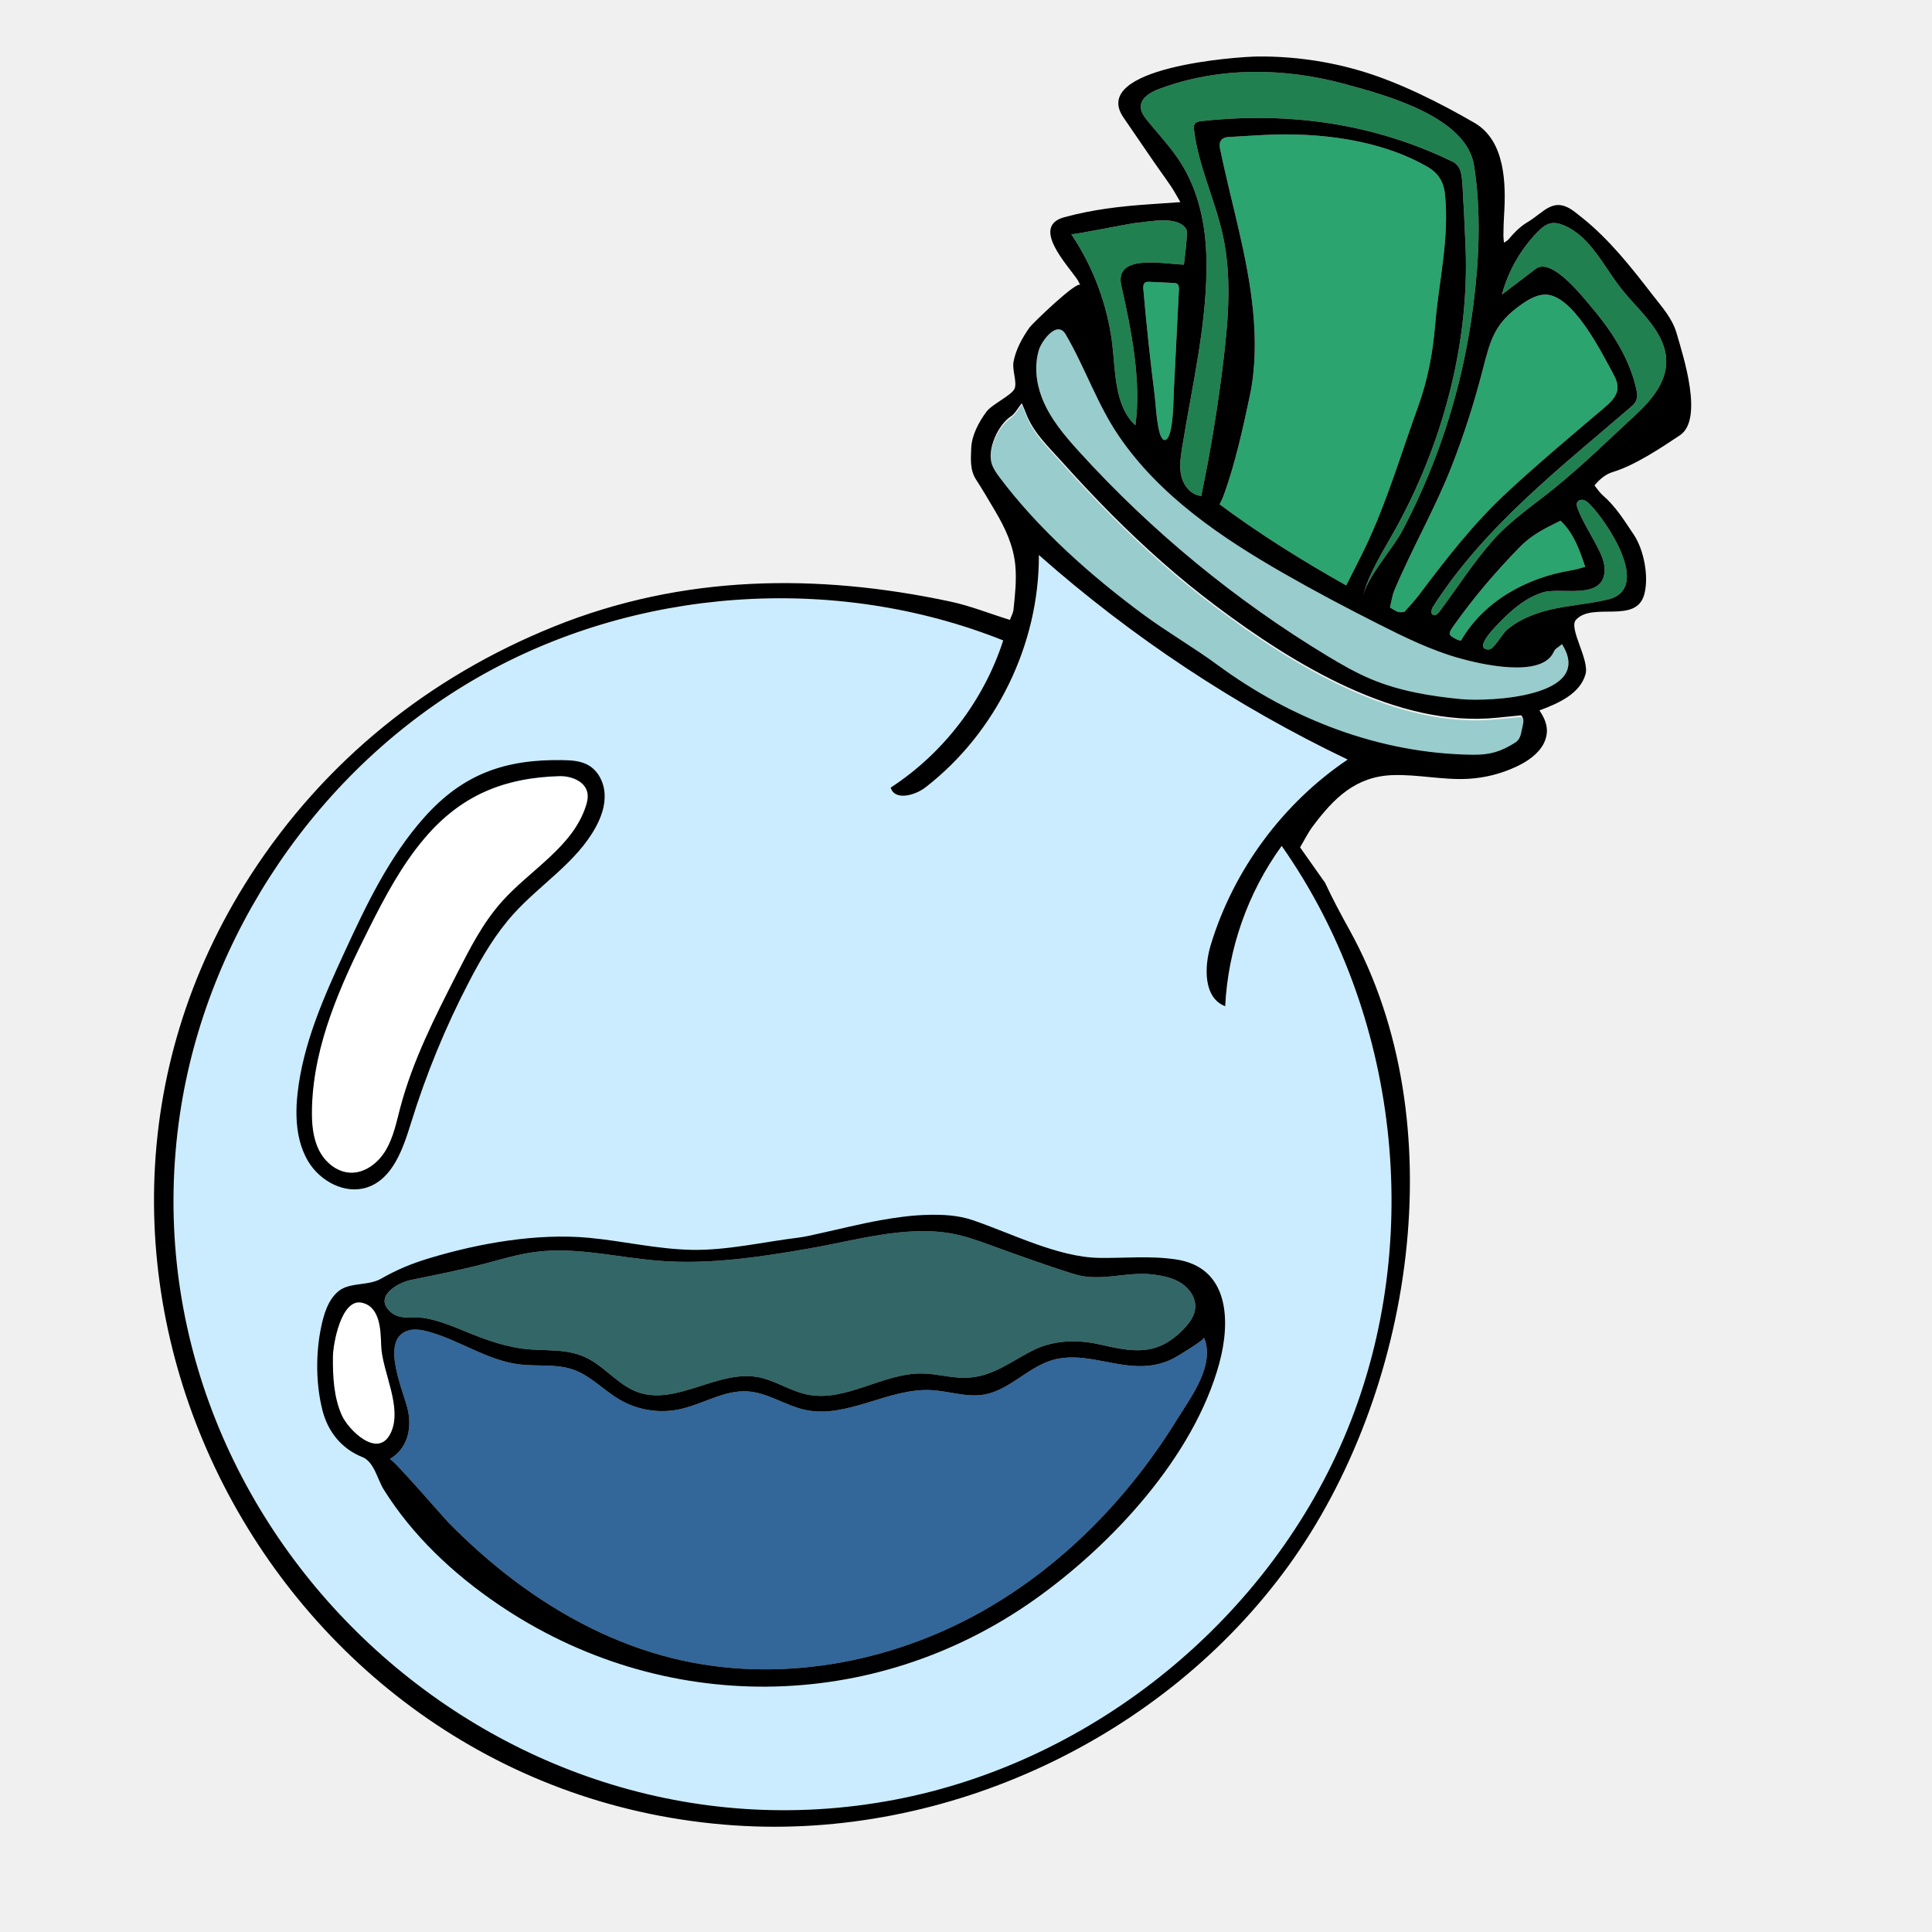
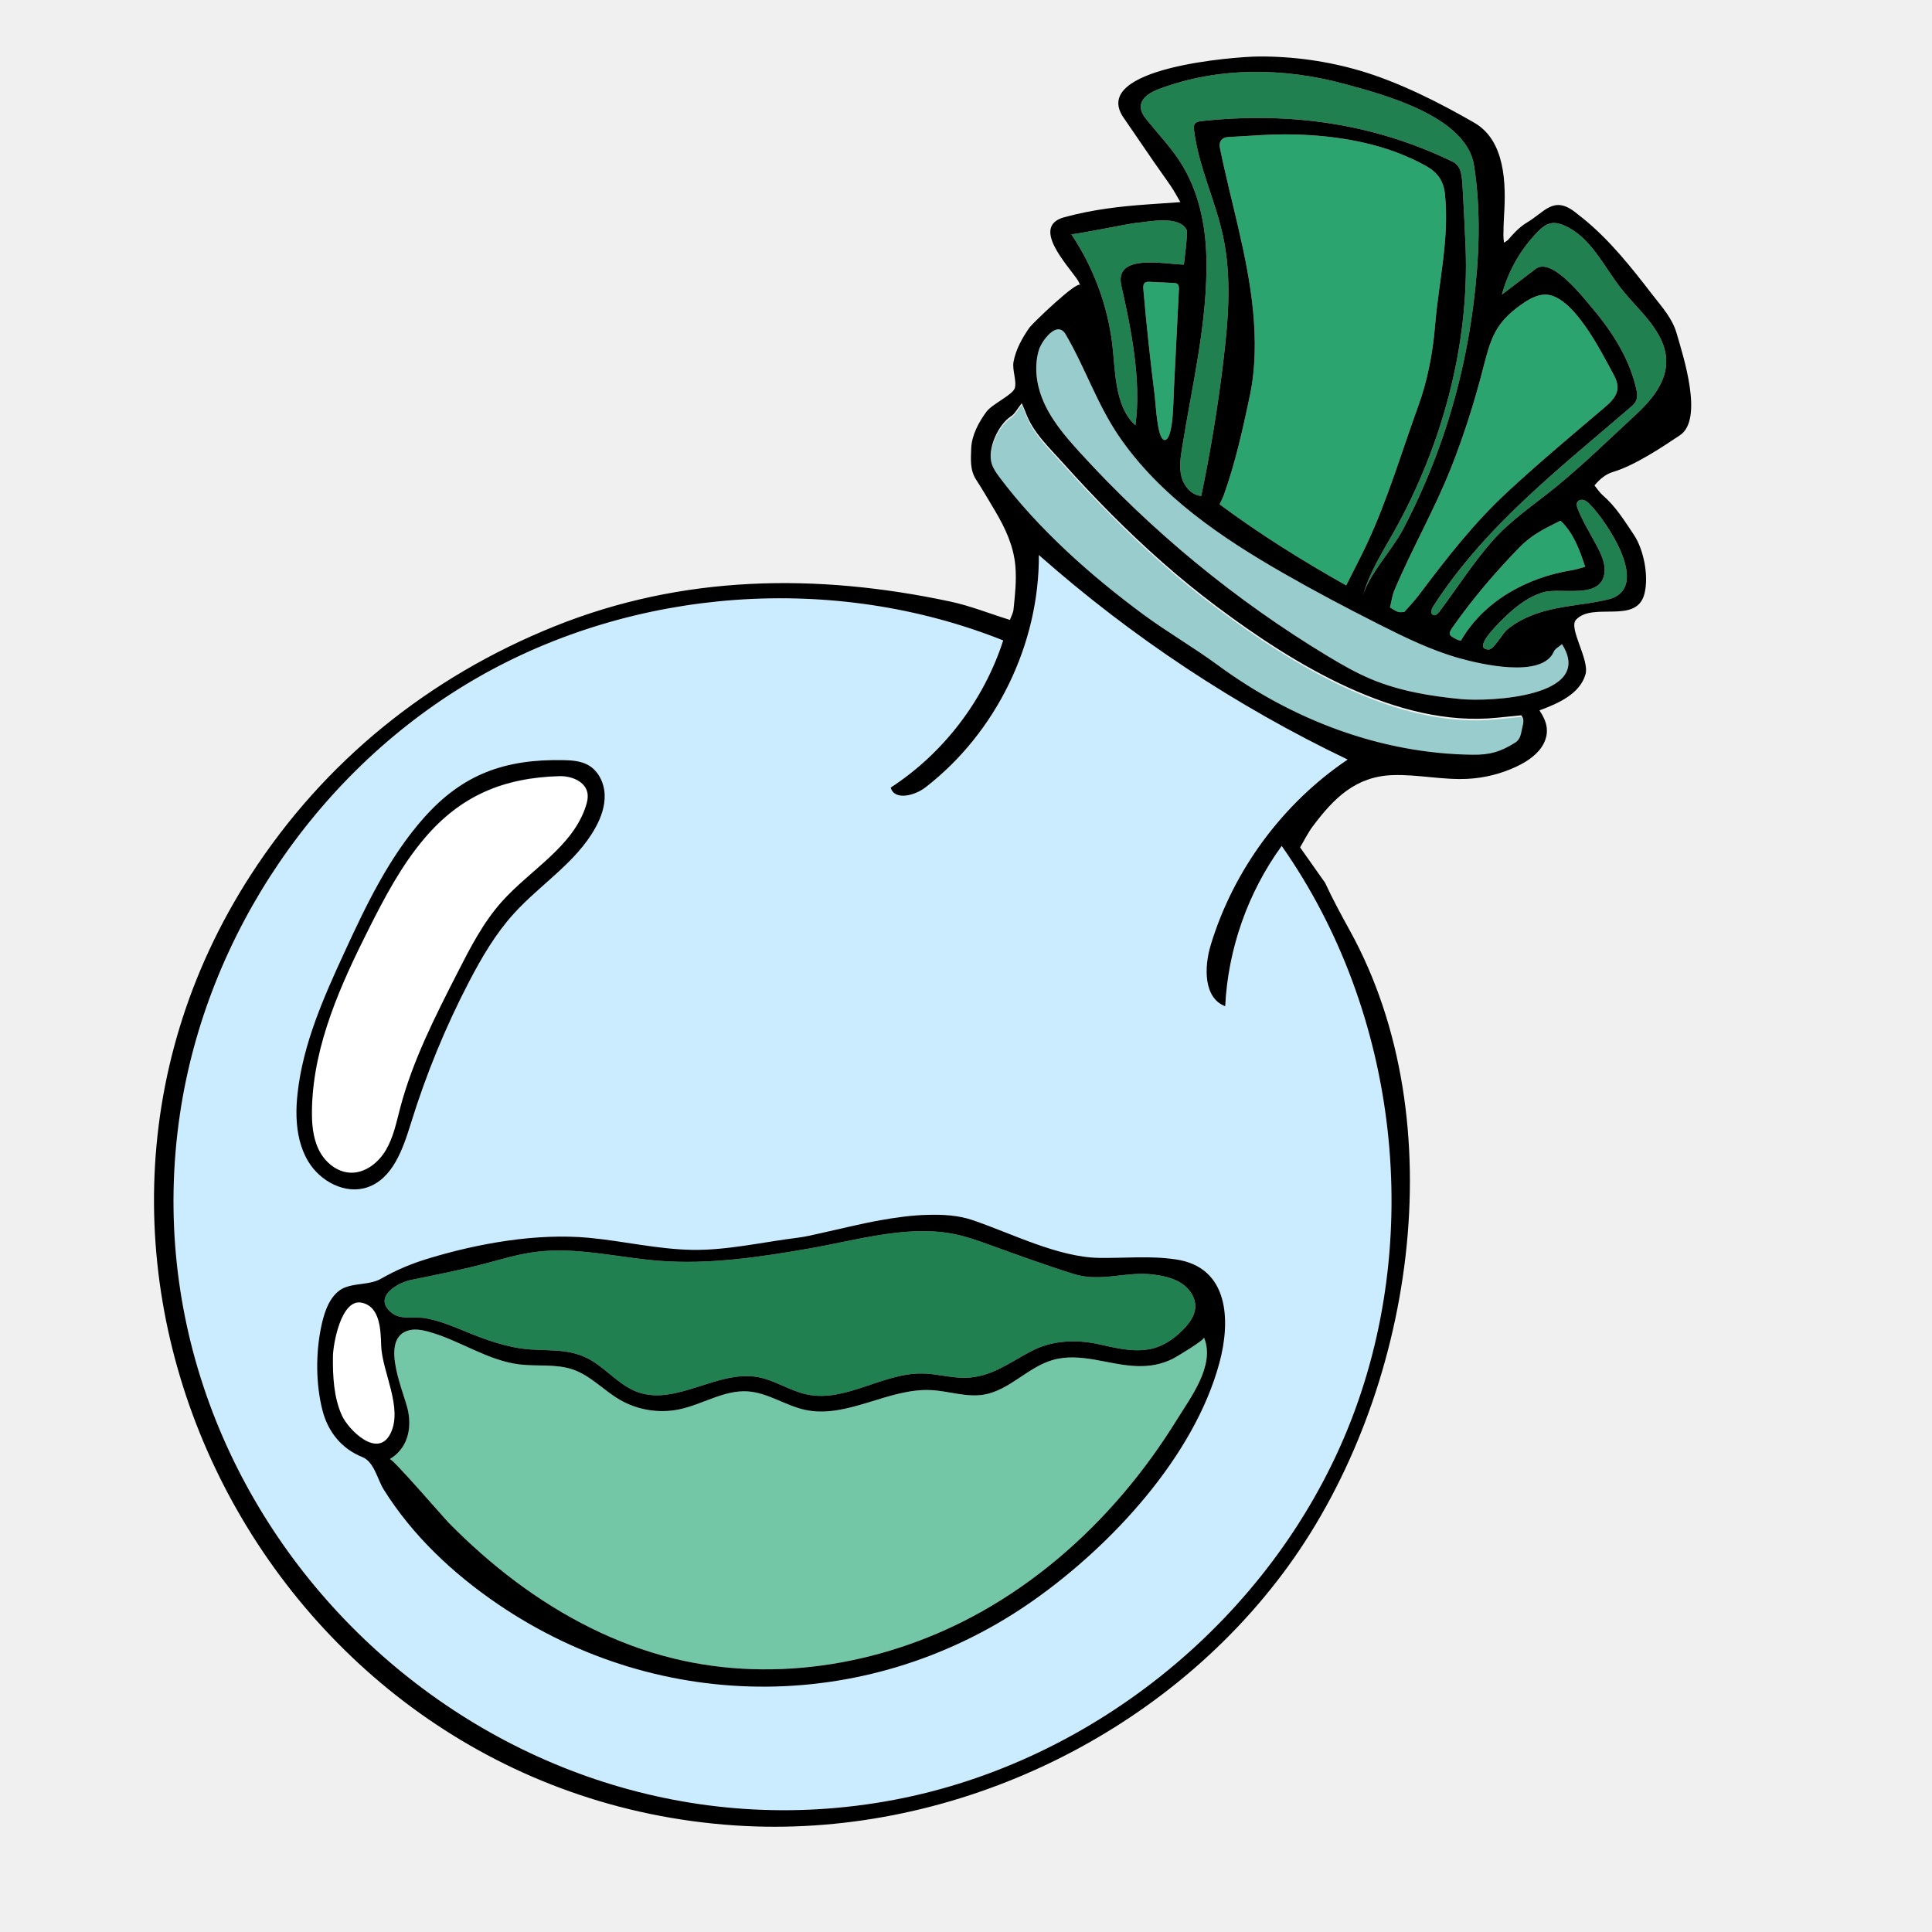
<svg xmlns="http://www.w3.org/2000/svg" version="1.1" x="0px" y="0px" viewBox="0 0 500 500" style="enable-background:new 0 0 500 500;" xml:space="preserve">
  <style type="text/css">
	.st0{display:none;fill:#327F26;}
	.st1{fill:#2BA46F;}
	.st2{fill:#208050;}
	.st3{fill:#CBECFF;}
	.st4{fill:#99CCCC;}
	.st5{fill:#FFFFFF;}
- 	.st6{fill:#336666;}
- 	.st7{fill:#336699;}
+ 	.st6{fill:#73C7A6;}
</style>
  <g id="Fills">
    <path class="st0" d="M145.58,349.69c2.6,0.3,5.13,0.95,7.7,2.53c4.07,2.51,7.28,6.45,11.77,8.06c9.97,3.58,20.61-5.76,31.03-3.9   c4.45,0.8,8.34,3.58,12.77,4.51c10.01,2.1,19.67-5.61,29.89-5.43c3.69,0.06,7.32,1.16,11.01,1.11c6.83-0.09,11.56-4.01,17.3-6.97   c5.32-2.74,11.46-3,17.27-1.72c4.86,1.07,9.98,2.39,14.73,0.9c2.87-0.9,5.35-2.78,7.42-4.97c1.39-1.47,2.66-3.21,2.85-5.22   c0.25-2.54-1.34-4.99-3.46-6.41c-2.12-1.42-4.7-1.97-7.23-2.31c-7.14-0.96-13.63,2.05-20.67-0.14c-7.14-2.22-14.17-4.78-21.2-7.33   c-3.48-1.26-6.94-2.53-10.61-3.18c-11.88-2.11-24.92,1.84-36.6,3.87c-12.87,2.24-25.93,4.23-39.03,3.2   c-10.73-0.84-21.44-3.69-32.11-2.27c-4.36,0.58-8.6,1.87-12.85,2.99c-6.36,1.68-12.81,2.93-19.26,4.25c-3.39,0.7-10,4.45-4.91,8.52   c2.39,1.92,5.98,0.86,8.77,1.38c3.45,0.64,6.72,1.93,9.95,3.28c5.44,2.27,11.26,4.39,17.19,4.8   C140.21,349.44,142.93,349.38,145.58,349.69z" />
    <path class="st1" d="M348.39,151.5c1.89-3.77,3.69-7.17,5.32-10.65c5.39-11.48,8.92-23.6,13.28-35.61   c2.47-6.79,3.82-13.91,4.41-21.06c0.94-11.36,3.74-22.46,2.55-33.96c-0.34-3.33-1.87-5.55-4.72-7.17   c-10.29-5.84-22.8-8.02-34.71-8.25c-5.55-0.11-11.11,0.37-16.66,0.67c-1.69,0.09-2.48,1.17-2.14,2.84   c2.87,14.11,7.22,27.96,8.59,42.34c0.69,7.27,0.65,14.69-0.87,21.85c-1.79,8.46-3.77,17.44-6.7,25.56c-0.3,0.84-0.72,1.63-1.1,2.47   C326.09,138.29,337.07,145.14,348.39,151.5z" />
    <path class="st1" d="M399.83,76.24c-1.93,0.03-3.92,1.03-6,2.49c-7.09,4.97-8.06,9.06-10.14,17.12   c-2.19,8.49-4.87,16.86-8.08,25.02c-4.3,10.92-10.17,21.05-14.72,31.84c-0.61,1.45-0.8,3.06-1.16,4.5c2.1,1.3,2.1,1.3,3.69,1.18   c1.29-1.48,2.59-2.81,3.69-4.27c7.38-9.78,14.21-18.67,23.31-27.07c8.02-7.42,16.41-14.43,24.73-21.5   c1.57-1.34,3.26-2.89,3.45-4.94c0.13-1.5-0.58-2.93-1.3-4.24C414.46,91.2,407.04,76.14,399.83,76.24z" />
    <path class="st2" d="M371.31,159.21c0.46-0.06,0.91-0.5,1.21-0.92c4.55-6.06,8.57-12.41,13.57-18.13   c4.84-5.53,10.77-9.41,16.44-14.02c7.25-5.9,13.95-12.47,20.81-18.81c6.02-5.56,10.49-12.06,6.14-20.24   c-2.5-4.71-6.67-8.26-9.96-12.46c-4.55-5.81-7.85-13.27-14.61-16.24c-1.12-0.49-2.36-0.84-3.56-0.6c-1.37,0.27-2.47,1.25-3.44,2.25   c-4.39,4.49-7.59,10.13-9.22,16.2c2.91-2.22,5.83-4.43,8.74-6.65c4.2-3.19,12.42,7.53,14.85,10.4c5.15,6.1,9.66,13.26,11.29,21.18   c0.38,1.83-0.08,2.93-1.36,4.03c-18.46,15.9-37.95,30.97-51.29,51.72c-0.46,0.71-0.8,1.89-0.02,2.23   C371.04,159.21,371.18,159.23,371.31,159.21z" />
    <path class="st2" d="M310.42,128.29c0.15,0.03,0.3,0.05,0.46,0.06c2.43-11.64,4.35-23.39,5.76-35.2   c1.27-10.64,2.13-21.52-0.11-31.99c-1.99-9.32-6.38-18.08-7.52-27.55c-0.06-0.5-0.1-1.05,0.16-1.48c0.37-0.59,1.15-0.72,1.83-0.8   c22.71-2.45,44.58,0.59,65.08,10.59c0.8,0.39,1.57,1.35,1.84,2.21c0.43,1.38,0.51,2.89,0.6,4.35c0.3,5.24,0.58,10.48,0.78,15.72   c0.96,25.3-6.2,51.35-18.51,73.34c-3.03,5.41-6.44,10.71-8.09,16.69c1.53-5.54,7.58-11.88,10.34-17.11   c3.23-6.14,6.07-12.48,8.53-18.96c4.81-12.71,8.06-26.01,9.76-39.49c1.5-11.87,2-23.98,0.15-35.85   c-1.98-12.68-23.12-18.28-33.49-21.09c-15.74-4.27-32.65-4.47-48.04,1.3c-2.2,0.82-4.71,2.26-4.72,4.6   c-0.01,1.35,0.85,2.53,1.7,3.58c2.91,3.59,6.12,6.95,8.6,10.85c4.62,7.24,6.48,15.98,6.68,24.57c0.39,16.52-3.69,32.98-6.28,49.22   c-0.4,2.5-0.8,5.09-0.16,7.54C306.36,125.7,308.12,127.86,310.42,128.29z" />
    <path class="st1" d="M403.87,134.75c-4.14,2.09-7.33,3.51-10.71,6.99c-6.21,6.39-11.68,12.79-16.78,19.97   c-1.7,2.39-1.72,2.62,0.82,3.86c0.31,0.15,0.7,0.16,0.9,0.21c5.96-10.33,17.26-16.39,28.71-18.21c1.1-0.17,2.17-0.55,3.43-0.88   C408.74,142.14,407.23,137.98,403.87,134.75z" />
    <path class="st2" d="M416.14,155.14c11.59-2.82-0.48-20.4-4.67-24.61c-0.46-0.46-0.95-0.92-1.57-1.11c-0.62-0.19-1.4-0.02-1.7,0.55   c-0.28,0.52-0.09,1.16,0.12,1.71c1.24,3.21,3.16,6.24,4.77,9.28c1.17,2.22,2.38,4.6,2.16,7.1c-0.63,7.3-11.42,3.84-15.96,5.25   c-4.24,1.31-7.78,4.26-10.83,7.39c-0.92,0.94-7.55,7.34-3.18,7.4c1.29,0.02,3.6-4.17,4.7-5.1c2.41-2.04,5.37-3.46,8.36-4.43   C404.12,156.69,410.26,156.57,416.14,155.14z" />
    <path class="st1" d="M301.23,113.84c0.11,0.04,0.23,0.04,0.35,0.01c2.11-0.55,2.09-10.47,2.18-12.2   c0.45-8.88,0.89-17.76,1.34-26.65c0.03-0.56,0.01-1.23-0.45-1.55c-0.26-0.18-0.59-0.2-0.91-0.22c-2.08-0.1-4.17-0.19-6.25-0.29   c-0.39-0.02-0.82-0.03-1.14,0.2c-0.5,0.36-0.5,1.09-0.45,1.7c0.8,9.28,1.8,18.55,2.97,27.79   C299.1,104.36,299.46,113.25,301.23,113.84z" />
    <path class="st2" d="M277.28,60.66c5.64,8.41,9.28,18.14,10.55,28.18c0.85,6.71,0.51,16.31,6.01,21.21   c1.6-11.44-1.1-24.94-3.64-36.11c-1.93-8.45,11.23-5.55,16.19-5.46c-0.03,0,1.12-8.26,0.67-9.07c-2.11-3.79-9.79-1.99-13.2-1.7   c-1.6,0.14-16.41,3.19-16.62,2.88C277.25,60.61,277.27,60.63,277.28,60.66z" />
    <path class="st3" d="M268.86,143.64c0.1,23.11-11.07,46-29.35,60.13c-2.82,2.18-8.02,3.48-9,0.06   c13.66-8.89,24.12-22.58,29.12-38.09c-43.75-17.46-95.41-13.77-136.23,9.73s-69.96,66.31-76.84,112.92   C31.02,393.6,127.01,485.52,231.38,465.8c51.83-9.79,97.59-47.23,117.44-96.1c19.86-48.86,13.19-107.61-17.12-150.78   c-8.74,12.03-13.89,26.64-14.62,41.49c-5.62-2.13-5.48-10.12-3.74-15.86c5.89-19.4,18.63-36.64,35.43-47.98   C319.86,182.74,292.88,164.87,268.86,143.64z" />
    <path class="st4" d="M404.24,166.7c-0.84,0.74-1.79,1.19-2.1,1.92c-3.04,7.08-19.21,3.21-24.61,1.68   c-7.22-2.05-14.01-5.37-20.7-8.75c-8.27-4.18-16.47-8.5-24.51-13.11c-16.22-9.28-32.18-20.1-42.72-35.53   c-5.66-8.29-8.77-17.78-13.79-26.35c-2.29-3.92-6.3,1.9-6.91,3.88c-1.25,4.03-0.78,8.53,0.72,12.43c2.06,5.37,5.87,9.86,9.74,14.11   c18.72,20.58,40.43,38.44,64.24,52.82c3.64,2.2,7.33,4.32,11.25,5.96c7.36,3.09,15.34,4.41,23.29,5.17   C385.26,181.62,412.96,180.45,404.24,166.7z" />
    <path class="st4" d="M264.43,104.78c-1.15,1.44-1.77,2.73-2.81,3.4c-3.3,2.15-6.18,8.48-4.96,12.29c0.42,1.31,1.24,2.44,2.06,3.54   c10.07,13.42,23.77,25.57,37.26,35.51c6.16,4.54,12.92,8.44,19.14,13.01c19.17,14.1,42.07,22.94,66.01,23.22   c4.52,0.05,7.31-0.8,11.02-3.15c1.26-0.79,1.47-2.12,1.72-3.41c0.25-1.25,0.79-2.55-0.19-3.65c-2.19,0.22-4.24,0.42-6.29,0.63   c-25.85,2.61-52.69-13.94-72.58-28.84c-9.63-7.21-18.63-15.24-27.11-23.75c-4.31-4.33-8.5-8.79-12.58-13.34   c-3.57-3.99-7.75-7.83-9.64-12.96C265.24,106.58,264.91,105.91,264.43,104.78z" />
    <path class="st5" d="M80.75,286.42c-0.01,0.3-0.02,0.6-0.02,0.91c-0.06,3.52,0.22,7.15,1.77,10.32s4.62,5.77,8.14,5.93   c3.83,0.17,7.29-2.56,9.24-5.87c1.94-3.3,2.71-7.14,3.68-10.85c3.22-12.23,9.01-23.61,14.76-34.88c3.32-6.51,6.69-13.1,11.56-18.55   c7.41-8.29,18.38-14.19,21.76-24.78c0.35-1.08,0.6-2.24,0.39-3.36c-0.57-3.03-4.21-4.43-7.29-4.34   c-14.29,0.41-25.44,4.95-34.87,16.07c-5.94,7-10.28,15.19-14.4,23.39C88.17,254.91,81.26,270.22,80.75,286.42z" />
    <path class="st5" d="M86.16,351.04c-0.06,5.05,0.2,10.59,2.31,15.26c1.69,3.73,9.23,11.29,12.56,4.75   c3.37-6.62-2.16-16.01-2.38-22.85c-0.13-3.89-0.22-10.1-5.09-11.08C88.29,336.08,86.2,347.79,86.16,351.04z" />
-     <path class="st6" d="M145.58,349.69c2.6,0.3,5.13,0.95,7.7,2.53c4.07,2.51,7.28,6.45,11.77,8.06c9.97,3.58,20.61-5.76,31.03-3.9   c4.45,0.8,8.34,3.58,12.77,4.51c10.01,2.1,19.67-5.61,29.89-5.43c3.69,0.06,7.32,1.16,11.01,1.11c6.83-0.09,11.56-4.01,17.3-6.97   c5.32-2.74,11.46-3,17.27-1.72c4.86,1.07,9.98,2.39,14.73,0.9c2.87-0.9,5.35-2.78,7.42-4.97c1.39-1.47,2.66-3.21,2.85-5.22   c0.25-2.54-1.34-4.99-3.46-6.41c-2.12-1.42-4.7-1.97-7.23-2.31c-7.14-0.96-13.63,2.05-20.67-0.14c-7.14-2.22-14.17-4.78-21.2-7.33   c-3.48-1.26-6.94-2.53-10.61-3.18c-11.88-2.11-24.92,1.84-36.6,3.87c-12.87,2.24-25.93,4.23-39.03,3.2   c-10.73-0.84-21.44-3.69-32.11-2.27c-4.36,0.58-8.6,1.87-12.85,2.99c-6.36,1.68-12.81,2.93-19.26,4.25c-3.39,0.7-10,4.45-4.91,8.52   c2.39,1.92,5.98,0.86,8.77,1.38c3.45,0.64,6.72,1.93,9.95,3.28c5.44,2.27,11.26,4.39,17.19,4.8   C140.21,349.44,142.93,349.38,145.58,349.69z" />
-     <path class="st7" d="M100.88,377.62c0.58-0.35,13.96,15.16,15.25,16.48c5.39,5.48,11.16,10.59,17.31,15.2   c12.2,9.12,25.98,16.26,40.82,19.9c26.79,6.57,55.86,1.36,79.9-12.18c13.92-7.84,26.22-18.36,36.55-30.51   c5.11-6,9.74-12.41,13.88-19.11c3.56-5.77,9.99-14.11,7-21.26c0.25,0.6-7.21,5.08-8.07,5.51c-2.97,1.47-6.04,2.01-9.33,1.89   c-7.24-0.25-14.55-3.65-21.79-1.56c-6.41,1.86-11.19,7.84-17.78,8.95c-4.52,0.76-9.07-0.94-13.65-1.17   c-11.08-0.56-21.73,7.45-32.57,5.12c-5.12-1.1-9.67-4.45-14.9-4.79c-6.14-0.4-11.72,3.41-17.75,4.66   c-5.19,1.08-10.76,0.17-15.34-2.49c-4.15-2.41-7.52-6.21-12.05-7.8c-4.42-1.55-9.29-0.78-13.94-1.35   c-8.31-1.03-15.49-6.27-23.56-8.48c-1.83-0.5-3.83-0.84-5.61-0.16c-6.99,2.64-0.52,16.16,0.37,20.73   C106.58,370.08,105.35,374.91,100.88,377.62z" />
+     <path class="st2" d="M145.58,349.69c2.6,0.3,5.13,0.95,7.7,2.53c4.07,2.51,7.28,6.45,11.77,8.06c9.97,3.58,20.61-5.76,31.03-3.9   c4.45,0.8,8.34,3.58,12.77,4.51c10.01,2.1,19.67-5.61,29.89-5.43c3.69,0.06,7.32,1.16,11.01,1.11c6.83-0.09,11.56-4.01,17.3-6.97   c5.32-2.74,11.46-3,17.27-1.72c4.86,1.07,9.98,2.39,14.73,0.9c2.87-0.9,5.35-2.78,7.42-4.97c1.39-1.47,2.66-3.21,2.85-5.22   c0.25-2.54-1.34-4.99-3.46-6.41c-2.12-1.42-4.7-1.97-7.23-2.31c-7.14-0.96-13.63,2.05-20.67-0.14c-7.14-2.22-14.17-4.78-21.2-7.33   c-3.48-1.26-6.94-2.53-10.61-3.18c-11.88-2.11-24.92,1.84-36.6,3.87c-12.87,2.24-25.93,4.23-39.03,3.2   c-10.73-0.84-21.44-3.69-32.11-2.27c-4.36,0.58-8.6,1.87-12.85,2.99c-6.36,1.68-12.81,2.93-19.26,4.25c-3.39,0.7-10,4.45-4.91,8.52   c2.39,1.92,5.98,0.86,8.77,1.38c3.45,0.64,6.72,1.93,9.95,3.28c5.44,2.27,11.26,4.39,17.19,4.8   C140.21,349.44,142.93,349.38,145.58,349.69z" />
+     <path class="st6" d="M100.88,377.62c0.58-0.35,13.96,15.16,15.25,16.48c5.39,5.48,11.16,10.59,17.31,15.2   c12.2,9.12,25.98,16.26,40.82,19.9c26.79,6.57,55.86,1.36,79.9-12.18c13.92-7.84,26.22-18.36,36.55-30.51   c5.11-6,9.74-12.41,13.88-19.11c3.56-5.77,9.99-14.11,7-21.26c0.25,0.6-7.21,5.08-8.07,5.51c-2.97,1.47-6.04,2.01-9.33,1.89   c-7.24-0.25-14.55-3.65-21.79-1.56c-6.41,1.86-11.19,7.84-17.78,8.95c-4.52,0.76-9.07-0.94-13.65-1.17   c-11.08-0.56-21.73,7.45-32.57,5.12c-5.12-1.1-9.67-4.45-14.9-4.79c-6.14-0.4-11.72,3.41-17.75,4.66   c-5.19,1.08-10.76,0.17-15.34-2.49c-4.15-2.41-7.52-6.21-12.05-7.8c-4.42-1.55-9.29-0.78-13.94-1.35   c-8.31-1.03-15.49-6.27-23.56-8.48c-1.83-0.5-3.83-0.84-5.61-0.16c-6.99,2.64-0.52,16.16,0.37,20.73   C106.58,370.08,105.35,374.91,100.88,377.62z" />
  </g>
  <g id="Layer_1">
    <g>
      <path d="M336.46,219.3c2.18,3.09,4.13,5.86,6.09,8.63c0.13,0.19,0.3,0.36,0.4,0.57c1.94,4.19,4.13,8.24,6.36,12.28    c27.49,49.75,16.35,120.02-15.91,164.52c-32.33,44.59-88.4,70.84-143.34,67.11C70.25,464.28-0.76,328,64.9,226.43    c19.04-29.45,46.1-51.23,78.55-64.31c33.19-13.38,67.92-13.8,102.43-6.45c5.23,1.11,10.14,3.11,15.49,4.76    c0.33-0.92,0.84-1.8,0.93-2.72c0.39-3.76,0.81-7.5,0.47-11.31c-0.48-5.24-2.64-9.79-5.25-14.19c-1.61-2.72-3.2-5.45-4.91-8.09    c-1.64-2.54-1.35-5.33-1.26-8.1c0.12-3.38,1.99-6.85,3.97-9.5c1.46-1.95,6.7-4.3,7.29-6.03c0.6-1.77-0.7-4.74-0.31-6.85    c0.59-3.21,2.27-6.22,4.12-8.86c0.75-1.06,12.47-12.35,13.14-10.98c-0.31-0.63-0.43-0.99-0.64-1.3    c-2.67-3.99-12.26-13.91-3.46-16.29c7.36-1.99,14.43-2.82,21.98-3.34c2.52-0.17,5.04-0.35,8.04-0.56    c-0.92-1.57-1.59-2.84-2.39-4.03c-1.42-2.11-2.93-4.15-4.37-6.24c-2.67-3.88-5.33-7.76-7.98-11.65    c-8.78-12.88,28.94-15.74,35.03-15.77c8.88-0.05,17.77,1.19,26.29,3.7c10.01,2.95,20.48,8.24,29.51,13.46    c8,4.63,8.22,15.76,7.67,24.09c-0.11,1.7-0.13,3.4-0.16,5.1c-0.01,0.51,0.08,1.02,0.15,1.84c0.53-0.37,0.87-0.51,1.08-0.76    c1.46-1.7,2.96-3.33,4.93-4.5c4.52-2.68,6.84-7,12.44-2.61c0.67,0.52,1.33,1.05,2,1.58c6.94,5.61,12.52,12.7,17.94,19.72    c2.49,3.23,5.16,6.08,6.3,10.06c1.72,5.94,7.03,22.22,0.84,26.35c-4.83,3.23-11.7,7.8-17.26,9.47c-1.93,0.58-3.38,1.77-4.85,3.51    c0.71,0.86,1.32,1.84,2.15,2.56c3.34,2.87,5.6,6.57,8.01,10.16c2.62,3.9,3.93,10.77,2.77,15.32c-2.04,8.04-13.42,1.98-17.73,6.75    c-1.97,2.19,3.57,10.31,2.47,14.11c-1.45,5.04-6.99,7.5-11.91,9.32c1.84,2.73,2.68,5.42,1.09,8.6c-1.44,2.74-4.17,4.58-6.97,5.91    c-3.95,1.87-8.27,2.97-12.63,3.2c-6.49,0.35-12.96-1.18-19.46-0.96c-9.61,0.33-15.24,5.97-20.68,13.23    C338.52,215.48,337.61,217.36,336.46,219.3z M268.86,143.64c0.1,23.11-11.07,46-29.35,60.13c-2.82,2.18-8.02,3.48-9,0.06    c13.66-8.89,24.12-22.58,29.12-38.09c-43.75-17.46-95.41-13.77-136.23,9.73s-69.96,66.31-76.84,112.92    C31.02,393.6,127.01,485.52,231.38,465.8c51.83-9.79,97.59-47.23,117.44-96.1c19.86-48.86,13.19-107.61-17.12-150.78    c-8.74,12.03-13.89,26.64-14.62,41.49c-5.62-2.13-5.48-10.12-3.74-15.86c5.89-19.4,18.63-36.64,35.43-47.98    C319.86,182.74,292.88,164.87,268.86,143.64z M348.39,151.5c1.89-3.77,3.69-7.17,5.32-10.65c5.39-11.48,8.92-23.6,13.28-35.61    c2.47-6.79,3.82-13.91,4.41-21.06c0.94-11.36,3.74-22.46,2.55-33.96c-0.34-3.33-1.87-5.55-4.72-7.17    c-10.29-5.84-22.8-8.02-34.71-8.25c-5.55-0.11-11.11,0.37-16.66,0.67c-1.69,0.09-2.48,1.17-2.14,2.84    c2.87,14.11,7.22,27.96,8.59,42.34c0.69,7.27,0.65,14.69-0.87,21.85c-1.79,8.46-3.77,17.44-6.7,25.56    c-0.3,0.84-0.72,1.63-1.1,2.47C326.09,138.29,337.07,145.14,348.39,151.5z M264.43,104.36c-1.15,1.44-1.77,2.73-2.81,3.4    c-3.3,2.15-6.18,8.48-4.96,12.29c0.42,1.31,1.24,2.44,2.06,3.54c10.07,13.42,23.77,25.57,37.26,35.51    c6.16,4.54,12.92,8.44,19.14,13.01c19.17,14.1,42.07,22.94,66.01,23.22c4.52,0.05,7.31-0.8,11.02-3.15    c1.26-0.79,1.47-2.12,1.72-3.41c0.25-1.25,0.79-2.55-0.19-3.65c-2.19,0.22-4.24,0.42-6.29,0.63    c-25.85,2.61-52.69-13.94-72.58-28.84c-9.63-7.21-18.63-15.24-27.11-23.75c-4.31-4.33-8.5-8.79-12.58-13.34    c-3.57-3.99-7.75-7.83-9.64-12.96C265.24,106.16,264.91,105.49,264.43,104.36z M404.24,166.7c-0.84,0.74-1.79,1.19-2.1,1.92    c-3.04,7.08-19.21,3.21-24.61,1.68c-7.22-2.05-14.01-5.37-20.7-8.75c-8.27-4.18-16.47-8.5-24.51-13.11    c-16.22-9.28-32.18-20.1-42.72-35.53c-5.66-8.29-8.77-17.78-13.79-26.35c-2.29-3.92-6.3,1.9-6.91,3.88    c-1.25,4.03-0.78,8.53,0.72,12.43c2.06,5.37,5.87,9.86,9.74,14.11c18.72,20.58,40.43,38.44,64.24,52.82    c3.64,2.2,7.33,4.32,11.25,5.96c7.36,3.09,15.34,4.41,23.29,5.17C385.26,181.62,412.96,180.45,404.24,166.7z M310.42,128.29    c0.15,0.03,0.3,0.05,0.46,0.06c2.43-11.64,4.35-23.39,5.76-35.2c1.27-10.64,2.13-21.52-0.11-31.99    c-1.99-9.32-6.38-18.08-7.52-27.55c-0.06-0.5-0.1-1.05,0.16-1.48c0.37-0.59,1.15-0.72,1.83-0.8c22.71-2.45,44.58,0.59,65.08,10.59    c0.8,0.39,1.57,1.35,1.84,2.21c0.43,1.38,0.51,2.89,0.6,4.35c0.3,5.24,0.58,10.48,0.78,15.72c0.96,25.3-6.2,51.35-18.51,73.34    c-3.03,5.41-6.44,10.71-8.09,16.69c1.53-5.54,7.58-11.88,10.34-17.11c3.23-6.14,6.07-12.48,8.53-18.96    c4.81-12.71,8.06-26.01,9.76-39.49c1.5-11.87,2-23.98,0.15-35.85c-1.98-12.68-23.12-18.28-33.49-21.09    c-15.74-4.27-32.65-4.47-48.04,1.3c-2.2,0.82-4.71,2.26-4.72,4.6c-0.01,1.35,0.85,2.53,1.7,3.58c2.91,3.59,6.12,6.95,8.6,10.85    c4.62,7.24,6.48,15.98,6.68,24.57c0.39,16.52-3.69,32.98-6.28,49.22c-0.4,2.5-0.8,5.09-0.16,7.54    C306.36,125.7,308.12,127.86,310.42,128.29z M399.83,76.24c-1.93,0.03-3.92,1.03-6,2.49c-7.09,4.97-8.06,9.06-10.14,17.12    c-2.19,8.49-4.87,16.86-8.08,25.02c-4.3,10.92-10.17,21.05-14.72,31.84c-0.61,1.45-0.8,3.06-1.16,4.5c2.1,1.3,2.1,1.3,3.69,1.18    c1.29-1.48,2.59-2.81,3.69-4.27c7.38-9.78,14.21-18.67,23.31-27.07c8.02-7.42,16.41-14.43,24.73-21.5    c1.57-1.34,3.26-2.89,3.45-4.94c0.13-1.5-0.58-2.93-1.3-4.24C414.46,91.2,407.04,76.14,399.83,76.24z M371.31,159.21    c0.46-0.06,0.91-0.5,1.21-0.92c4.55-6.06,8.57-12.41,13.57-18.13c4.84-5.53,10.77-9.41,16.44-14.02    c7.25-5.9,13.95-12.47,20.81-18.81c6.02-5.56,10.49-12.06,6.14-20.24c-2.5-4.71-6.67-8.26-9.96-12.46    c-4.55-5.81-7.85-13.27-14.61-16.24c-1.12-0.49-2.36-0.84-3.56-0.6c-1.37,0.27-2.47,1.25-3.44,2.25    c-4.39,4.49-7.59,10.13-9.22,16.2c2.91-2.22,5.83-4.43,8.74-6.65c4.2-3.19,12.42,7.53,14.85,10.4c5.15,6.1,9.66,13.26,11.29,21.18    c0.38,1.83-0.08,2.93-1.36,4.03c-18.46,15.9-37.95,30.97-51.29,51.72c-0.46,0.71-0.8,1.89-0.02,2.23    C371.04,159.21,371.18,159.23,371.31,159.21z M277.28,60.66c5.64,8.41,9.28,18.14,10.55,28.18c0.85,6.71,0.51,16.31,6.01,21.21    c1.6-11.44-1.1-24.94-3.64-36.11c-1.93-8.45,11.23-5.55,16.19-5.46c-0.03,0,1.12-8.26,0.67-9.07c-2.11-3.79-9.79-1.99-13.2-1.7    c-1.6,0.14-16.41,3.19-16.62,2.88C277.25,60.61,277.27,60.63,277.28,60.66z M403.87,134.75c-4.14,2.09-7.33,3.51-10.71,6.99    c-6.21,6.39-11.68,12.79-16.78,19.97c-1.7,2.39-1.72,2.62,0.82,3.86c0.31,0.15,0.7,0.16,0.9,0.21    c5.96-10.33,17.26-16.39,28.71-18.21c1.1-0.17,2.17-0.55,3.43-0.88C408.74,142.14,407.23,137.98,403.87,134.75z M416.14,155.14    c11.59-2.82-0.48-20.4-4.67-24.61c-0.46-0.46-0.95-0.92-1.57-1.11c-0.62-0.19-1.4-0.02-1.7,0.55c-0.28,0.52-0.09,1.16,0.12,1.71    c1.24,3.21,3.16,6.24,4.77,9.28c1.17,2.22,2.38,4.6,2.16,7.1c-0.63,7.3-11.42,3.84-15.96,5.25c-4.24,1.31-7.78,4.26-10.83,7.39    c-0.92,0.94-7.55,7.34-3.18,7.4c1.29,0.02,3.6-4.17,4.7-5.1c2.41-2.04,5.37-3.46,8.36-4.43    C404.12,156.69,410.26,156.57,416.14,155.14z M301.23,113.84c0.11,0.04,0.23,0.04,0.35,0.01c2.11-0.55,2.09-10.47,2.18-12.2    c0.45-8.88,0.89-17.76,1.34-26.65c0.03-0.56,0.01-1.23-0.45-1.55c-0.26-0.18-0.59-0.2-0.91-0.22c-2.08-0.1-4.17-0.19-6.25-0.29    c-0.39-0.02-0.82-0.03-1.14,0.2c-0.5,0.36-0.5,1.09-0.45,1.7c0.8,9.28,1.8,18.55,2.97,27.79    C299.1,104.36,299.46,113.25,301.23,113.84z" />
      <path d="M95.87,331.91c0.95-0.2,1.86-0.49,2.68-0.95c4.16-2.36,7.81-3.9,12.48-5.31c12.87-3.9,28-6.57,41.44-5.3    c8.91,0.84,17.7,2.96,26.68,3.11c9.03,0.16,18.41-2.05,27.39-3.15c1.91-0.24,3.79-0.71,5.67-1.12c5.2-1.14,10.36-2.45,15.6-3.39    c4.09-0.73,8.25-1.31,12.4-1.4c3.82-0.09,7.71,0.09,11.44,1.35c10,3.38,22.08,9.61,32.76,9.79c6.83,0.11,12.99-0.61,19.86,0.39    c13.85,2.01,14.27,15.9,11.29,26.86c-6.55,24.14-27.81,47.02-47.82,61.19c-41.9,29.67-96.56,30.01-138.92,1.15    c-11.57-7.88-22.08-17.74-29.53-29.67c-1.62-2.59-2.44-7.14-5.53-8.38c-5.39-2.15-8.91-6.59-10.31-12.1    c-1.72-6.73-1.76-14.67-0.36-21.44c0.68-3.3,1.8-7.21,4.56-9.41C89.84,332.37,93.03,332.52,95.87,331.91z M100.88,377.62    c0.58-0.35,13.96,15.16,15.25,16.48c5.39,5.48,11.16,10.59,17.31,15.2c12.2,9.12,25.98,16.26,40.82,19.9    c26.79,6.57,55.86,1.36,79.9-12.18c13.92-7.84,26.22-18.36,36.55-30.51c5.11-6,9.74-12.41,13.88-19.11    c3.56-5.77,9.99-14.11,7-21.26c0.25,0.6-7.21,5.08-8.07,5.51c-2.97,1.47-6.04,2.01-9.33,1.89c-7.24-0.25-14.55-3.65-21.79-1.56    c-6.41,1.86-11.19,7.84-17.78,8.95c-4.52,0.76-9.07-0.94-13.65-1.17c-11.08-0.56-21.73,7.45-32.57,5.12    c-5.12-1.1-9.67-4.45-14.9-4.79c-6.14-0.4-11.72,3.41-17.75,4.66c-5.19,1.08-10.76,0.17-15.34-2.49    c-4.15-2.41-7.52-6.21-12.05-7.8c-4.42-1.55-9.29-0.78-13.94-1.35c-8.31-1.03-15.49-6.27-23.56-8.48    c-1.83-0.5-3.83-0.84-5.61-0.16c-6.99,2.64-0.52,16.16,0.37,20.73C106.58,370.08,105.35,374.91,100.88,377.62z M145.58,349.69    c2.6,0.3,5.13,0.95,7.7,2.53c4.07,2.51,7.28,6.45,11.77,8.06c9.97,3.58,20.61-5.76,31.03-3.9c4.45,0.8,8.34,3.58,12.77,4.51    c10.01,2.1,19.67-5.61,29.89-5.43c3.69,0.06,7.32,1.16,11.01,1.11c6.83-0.09,11.56-4.01,17.3-6.97c5.32-2.74,11.46-3,17.27-1.72    c4.86,1.07,9.98,2.39,14.73,0.9c2.87-0.9,5.35-2.78,7.42-4.97c1.39-1.47,2.66-3.21,2.85-5.22c0.25-2.54-1.34-4.99-3.46-6.41    c-2.12-1.42-4.7-1.97-7.23-2.31c-7.14-0.96-13.63,2.05-20.67-0.14c-7.14-2.22-14.17-4.78-21.2-7.33    c-3.48-1.26-6.94-2.53-10.61-3.18c-11.88-2.11-24.92,1.84-36.6,3.87c-12.87,2.24-25.93,4.23-39.03,3.2    c-10.73-0.84-21.44-3.69-32.11-2.27c-4.36,0.58-8.6,1.87-12.85,2.99c-6.36,1.68-12.81,2.93-19.26,4.25    c-3.39,0.7-10,4.45-4.91,8.52c2.39,1.92,5.98,0.86,8.77,1.38c3.45,0.64,6.72,1.93,9.95,3.28c5.44,2.27,11.26,4.39,17.19,4.8    C140.21,349.44,142.93,349.38,145.58,349.69z M86.16,351.04c-0.06,5.05,0.2,10.59,2.31,15.26c1.69,3.73,9.23,11.29,12.56,4.75    c3.37-6.62-2.16-16.01-2.38-22.85c-0.13-3.89-0.22-10.1-5.09-11.08C88.29,336.08,86.2,347.79,86.16,351.04z" />
      <path d="M76.74,289.13c-0.07-2.06,0.04-4.13,0.27-6.16c1.41-12.84,6.76-24.87,12.17-36.6c5.63-12.23,11.58-24.69,20.61-34.82    c10.03-11.26,20.95-15.1,35.89-14.83c2.28,0.04,4.65,0.19,6.62,1.33c2.6,1.5,4.05,4.55,4.18,7.54c0.13,3-0.91,5.94-2.36,8.57    c-4.95,9.02-14.25,14.67-21.16,22.3c-4.73,5.22-8.32,11.36-11.57,17.61c-6.09,11.69-11.12,23.94-15.02,36.54    c-2.07,6.68-4.69,14.43-11.32,16.67c-5.71,1.93-12.22-1.56-15.3-6.74C77.7,297.11,76.88,293.15,76.74,289.13z M80.75,286.33    c-0.01,0.3-0.02,0.6-0.02,0.91c-0.06,3.52,0.22,7.15,1.77,10.32s4.62,5.77,8.14,5.93c3.83,0.17,7.29-2.56,9.24-5.87    c1.94-3.3,2.71-7.14,3.68-10.85c3.22-12.23,9.01-23.61,14.76-34.88c3.32-6.51,6.69-13.1,11.56-18.55    c7.41-8.29,18.38-14.19,21.76-24.78c0.35-1.08,0.6-2.24,0.39-3.36c-0.57-3.03-4.21-4.43-7.29-4.34    c-14.29,0.41-25.44,4.95-34.87,16.07c-5.94,7-10.28,15.19-14.4,23.39C88.17,254.82,81.26,270.13,80.75,286.33z" />
    </g>
  </g>
</svg>
